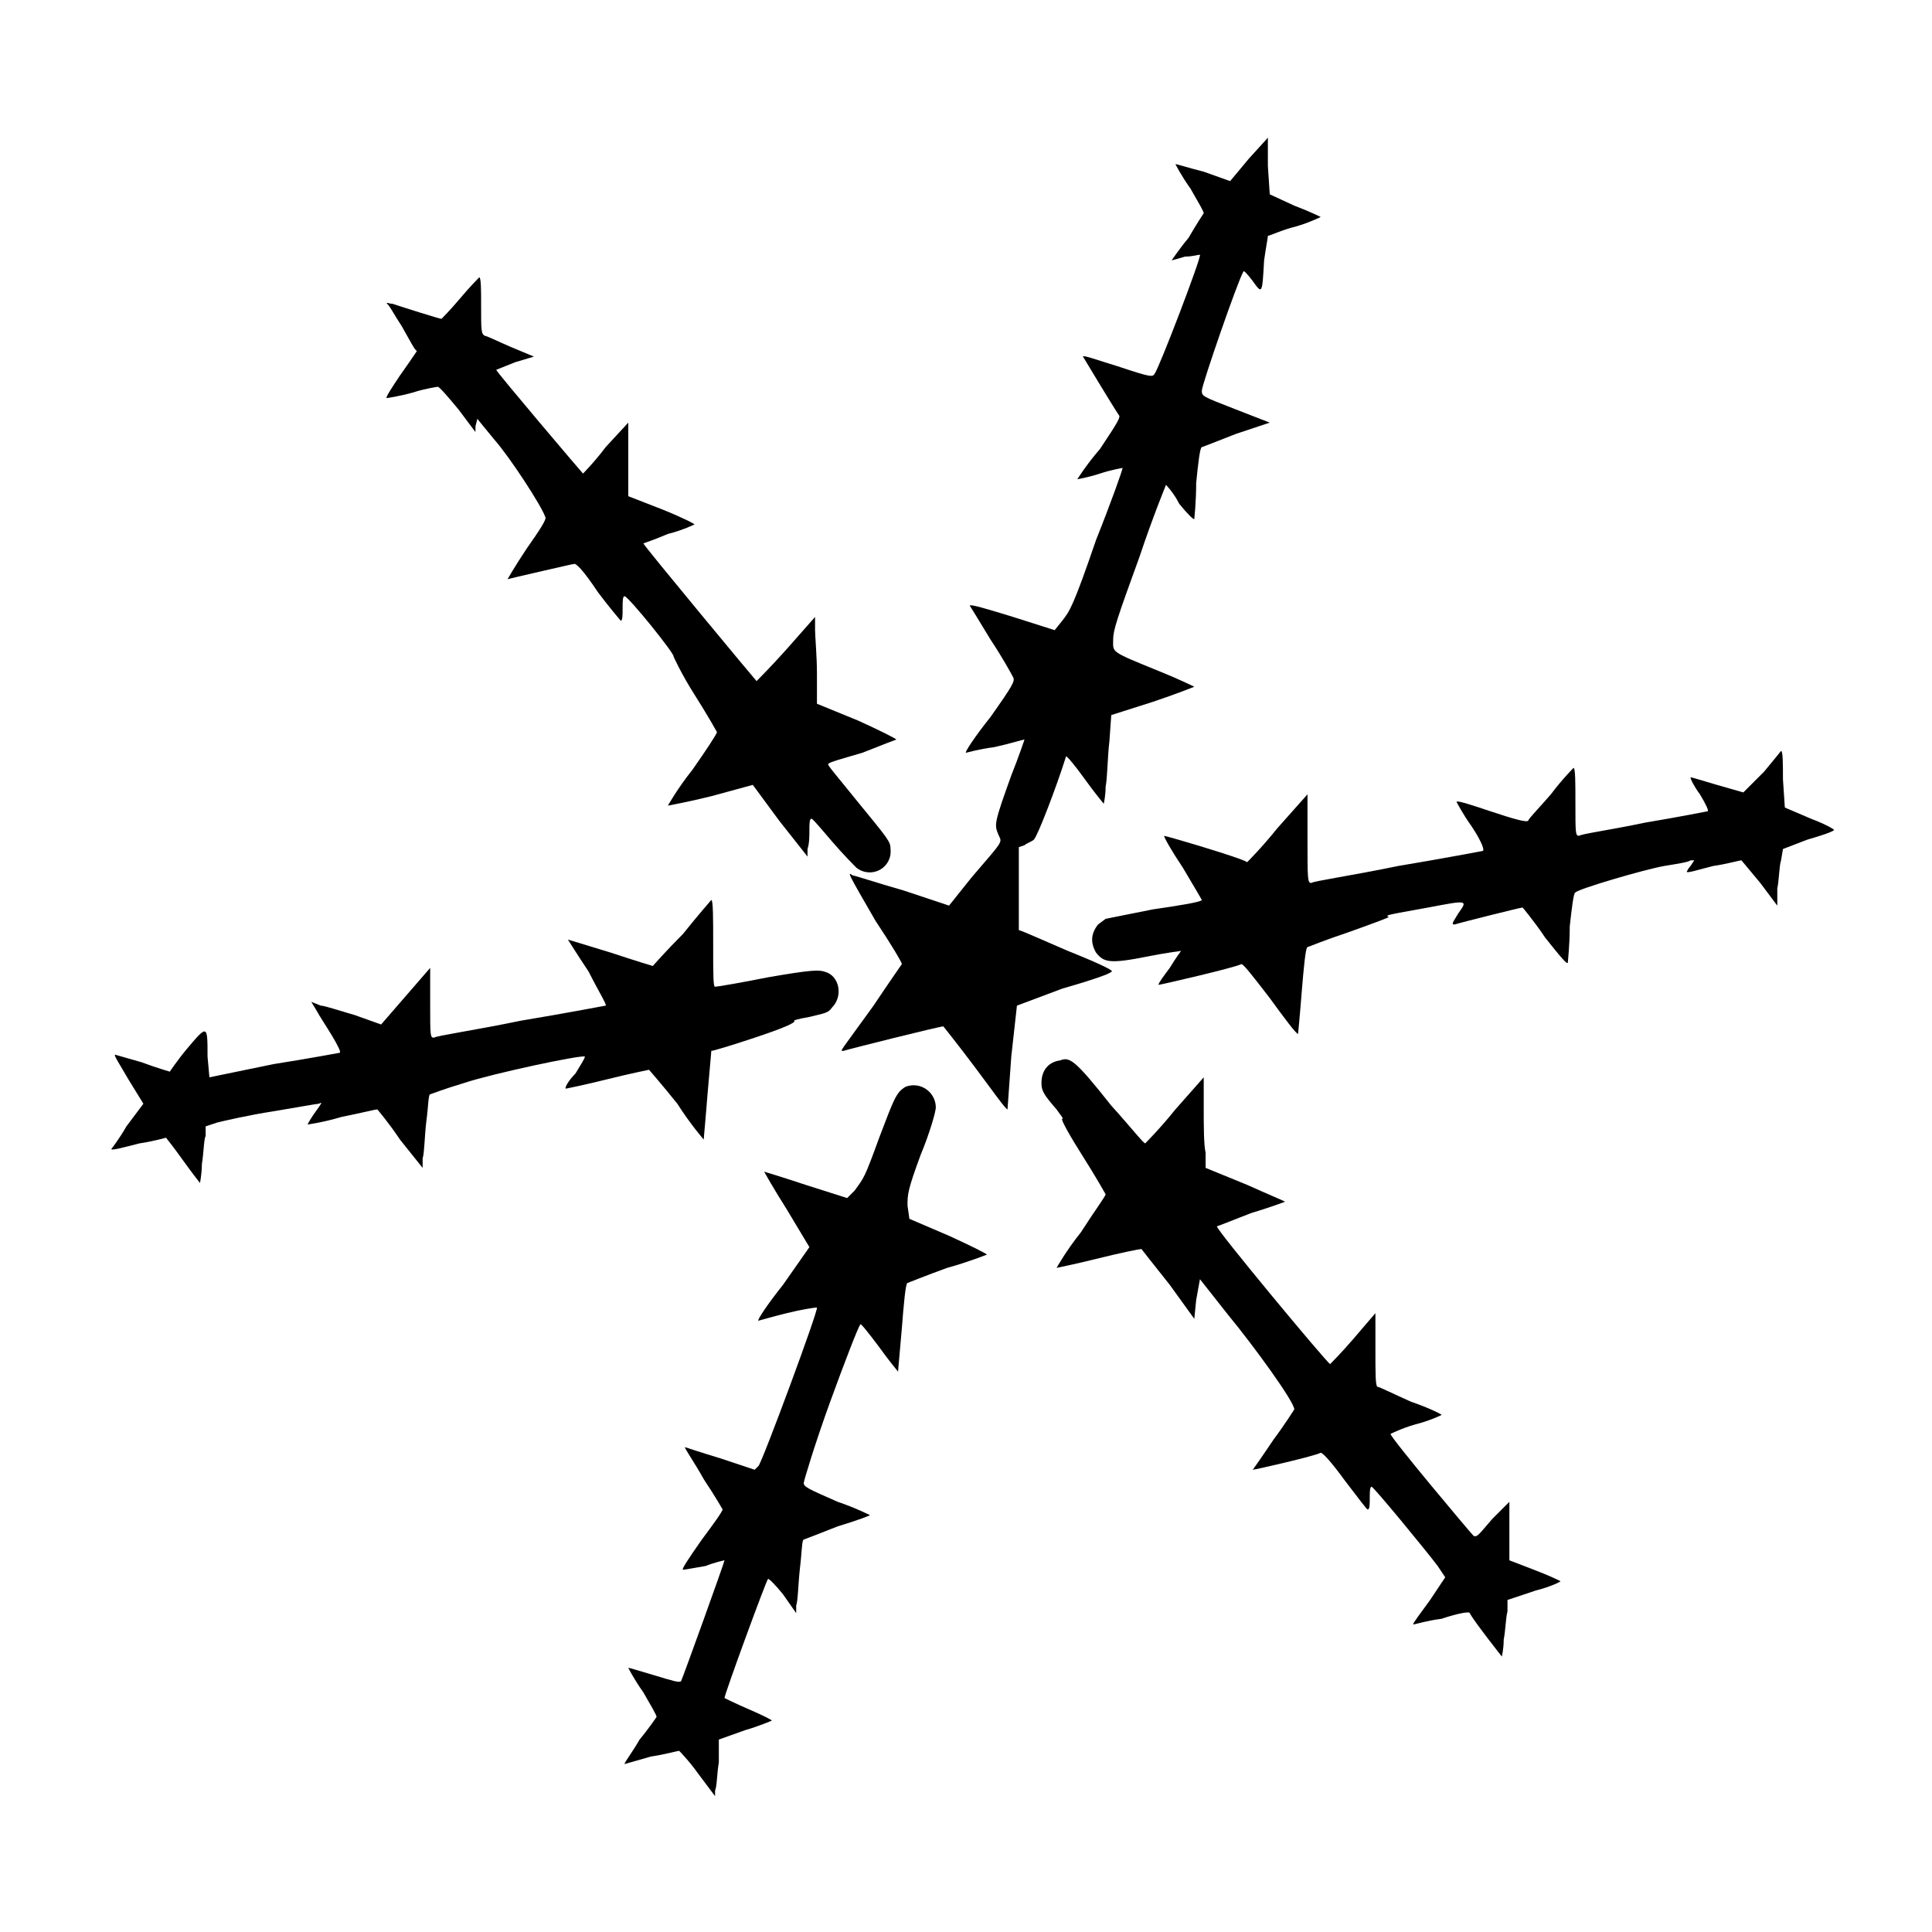
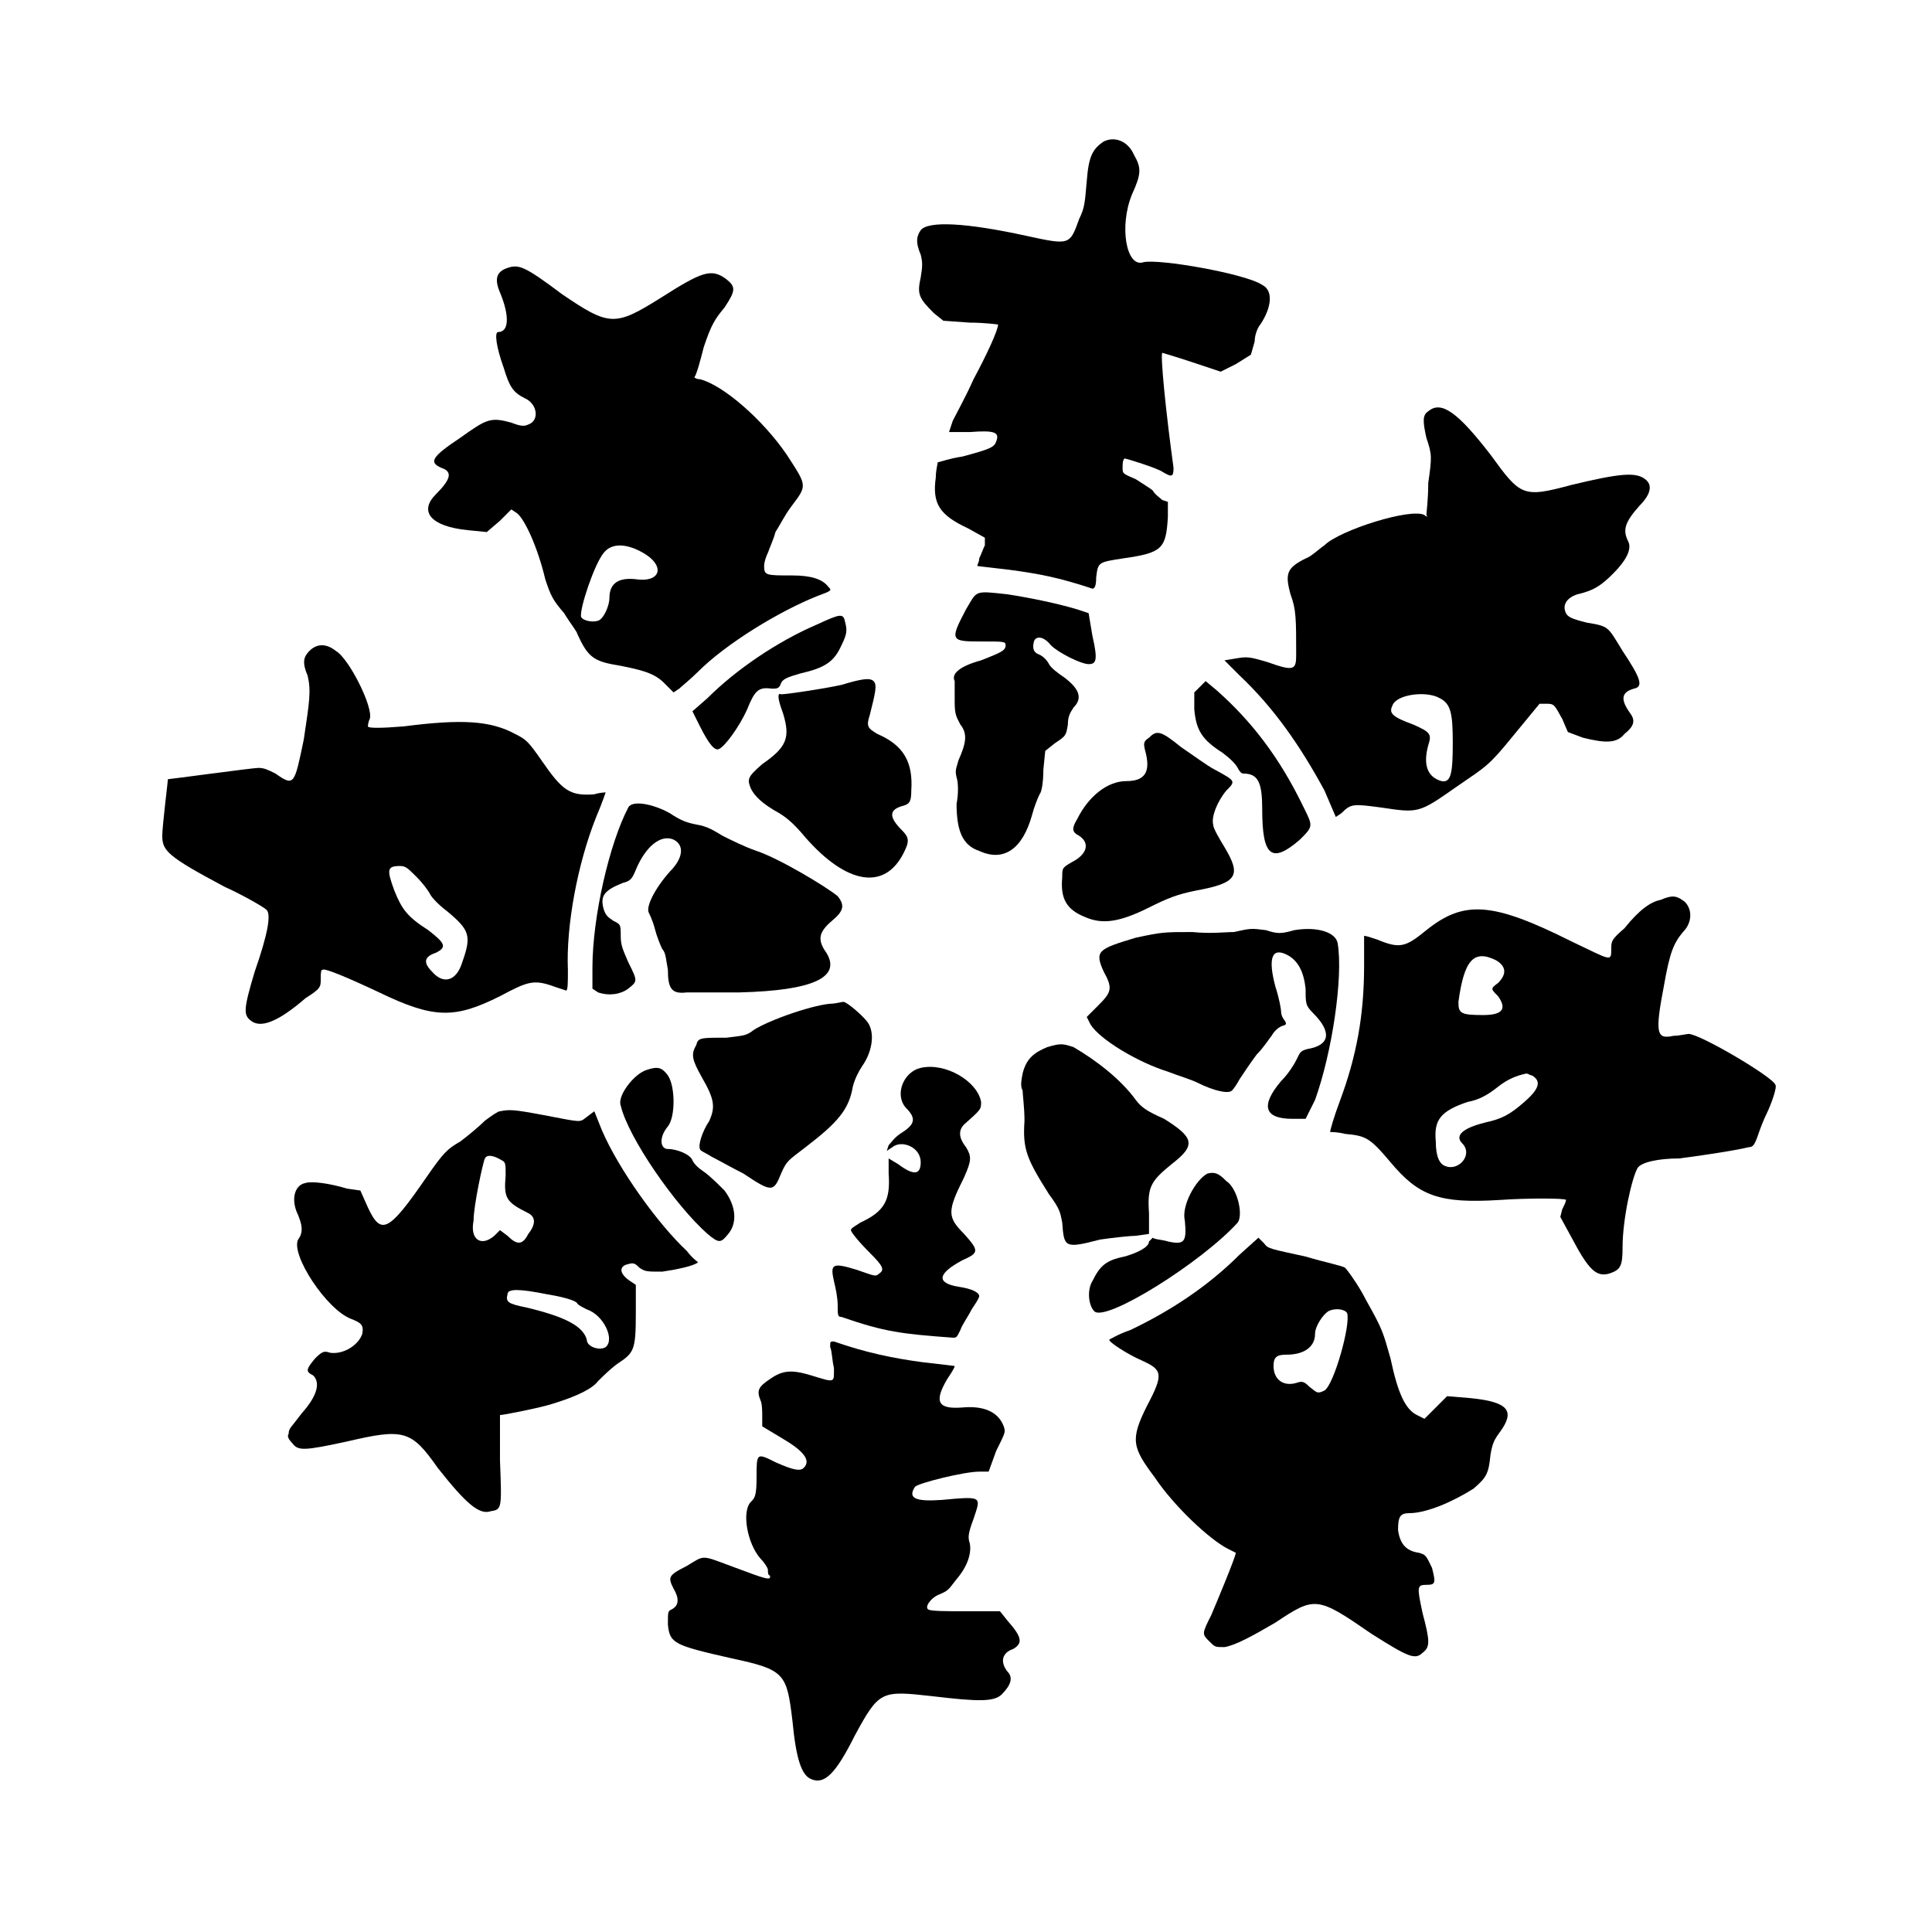
<svg xmlns="http://www.w3.org/2000/svg" version="1.0" width="512" height="512" viewBox="0 0 512 512" preserveAspectRatio="xMidYMid meet">
  <g transform="translate(0,512) scale(0.5,-0.5)" fill="#000000" fill-rule="evenodd" stroke="none">
-     <path d="M662 940 l-10 -12 -14 5 c-8 2 -14 4 -15 4 0 0 3 -6 8 -13 4 -7 7 -12 7 -13 0 0 -4 -6 -8 -13 -5 -6 -9 -12 -9 -12 0 0 4 1 7 2 4 0 7 1 8 1 1 -1 -22 -61 -24 -63 -1 -2 -2 -2 -20 4 -10 3 -18 6 -18 5 0 0 15 -25 19 -31 1 -1 0 -3 -10 -18 -7 -8 -12 -16 -12 -16 0 0 6 1 12 3 6 2 12 3 12 3 0 -1 -6 -18 -14 -38 -12 -35 -14 -38 -18 -43 l-4 -5 -22 7 c-13 4 -23 7 -23 6 0 0 5 -8 11 -18 6 -9 11 -18 12 -20 1 -2 0 -4 -12 -21 -8 -10 -14 -19 -13 -19 0 0 7 2 15 3 9 2 15 4 16 4 0 0 -3 -9 -7 -19 -9 -25 -9 -26 -7 -31 2 -5 4 -2 -14 -23 l-12 -15 -24 8 c-14 4 -26 8 -27 8 -3 2 -3 2 12 -24 8 -12 14 -22 14 -23 0 0 -7 -10 -15 -22 -18 -25 -18 -24 -16 -24 3 1 51 13 53 13 0 0 8 -10 17 -22 9 -12 16 -22 17 -22 0 1 1 13 2 28 l3 27 24 9 c14 4 26 8 26 9 2 0 -3 3 -23 11 -14 6 -25 11 -26 11 0 1 0 11 0 23 l0 21 3 1 c1 1 4 2 5 3 2 2 12 28 17 44 0 1 5 -5 10 -12 5 -7 10 -13 10 -13 0 0 1 4 1 9 1 5 1 16 2 24 l1 14 22 7 c12 4 22 8 22 8 0 0 -8 4 -18 8 -27 11 -25 10 -25 17 0 5 2 11 14 44 7 21 14 38 14 38 0 0 4 -4 7 -10 4 -5 8 -9 8 -8 0 0 1 9 1 19 1 10 2 19 3 19 0 0 8 3 18 7 l18 6 -18 7 c-18 7 -18 7 -18 10 0 3 19 58 22 63 0 1 2 -1 5 -5 5 -7 5 -7 6 11 1 7 2 12 2 13 1 0 7 3 15 5 7 2 13 5 13 5 0 0 -6 3 -14 6 l-13 6 -1 15 0 15 -10 -11z" />
-     <path d="M244 866 c-5 -6 -10 -11 -10 -11 -1 0 -20 6 -26 8 -2 0 -3 1 -3 0 1 0 4 -6 8 -12 4 -7 7 -13 8 -13 0 0 -4 -6 -9 -13 -4 -6 -8 -12 -7 -12 0 0 7 1 14 3 6 2 13 3 13 3 1 0 6 -6 11 -12 l9 -12 0 3 1 4 9 -11 c8 -9 25 -35 27 -41 1 -1 -3 -7 -10 -17 -6 -9 -10 -16 -10 -16 0 0 8 2 17 4 9 2 17 4 18 4 1 1 5 -3 13 -15 6 -8 12 -15 12 -15 1 0 1 3 1 7 0 3 0 6 1 6 2 0 27 -31 26 -32 0 0 4 -9 11 -20 7 -11 12 -20 12 -20 0 -1 -6 -10 -13 -20 -8 -10 -13 -19 -13 -19 0 0 11 2 23 5 l22 6 14 -19 15 -19 0 4 c1 3 1 7 1 10 0 3 0 6 1 6 0 1 5 -5 11 -12 6 -7 12 -13 13 -14 8 -6 19 0 18 10 0 4 -1 5 -19 27 -8 10 -15 18 -14 18 0 1 8 3 18 6 10 4 18 7 18 7 1 0 -9 5 -20 10 l-22 9 0 16 c0 9 -1 20 -1 23 l0 7 -15 -17 c-8 -9 -16 -17 -16 -17 -1 1 -60 72 -60 73 0 0 6 2 13 5 8 2 14 5 14 5 1 0 -7 4 -17 8 l-18 7 0 20 0 19 -12 -13 c-6 -8 -12 -14 -12 -14 -1 1 -46 54 -46 55 0 0 5 2 10 4 l10 3 -12 5 c-7 3 -13 6 -14 6 -2 1 -2 3 -2 16 0 8 0 15 -1 15 0 0 -5 -5 -10 -11z" />
-     <path d="M935 615 c-5 -5 -10 -10 -11 -11 0 0 -7 2 -14 4 -7 2 -13 4 -14 4 0 -1 2 -5 5 -9 3 -5 5 -9 4 -9 0 0 -15 -3 -33 -6 -19 -4 -34 -6 -35 -7 -2 0 -2 1 -2 18 0 10 0 18 -1 18 0 0 -6 -6 -12 -14 -6 -7 -12 -13 -12 -14 -1 -1 -8 1 -20 5 -9 3 -18 6 -18 5 0 0 3 -6 8 -13 4 -6 7 -12 6 -13 0 0 -21 -4 -45 -8 -24 -5 -45 -8 -46 -9 -2 0 -2 2 -2 24 l0 23 -16 -18 c-8 -10 -16 -18 -16 -18 -2 2 -43 14 -44 14 0 -1 4 -8 10 -17 6 -10 10 -17 10 -17 0 -1 -12 -3 -26 -5 l-25 -5 -4 -3 c-4 -5 -4 -10 -1 -15 4 -5 7 -6 27 -2 10 2 18 3 18 3 0 0 -3 -4 -6 -9 -3 -4 -6 -8 -6 -9 1 0 40 9 44 11 1 0 5 -5 15 -18 8 -11 14 -19 15 -19 0 0 1 10 2 23 1 12 2 23 3 23 0 0 10 4 22 8 14 5 22 8 21 8 -2 1 -1 1 21 5 21 4 21 4 16 -3 -3 -5 -4 -6 -2 -6 3 1 35 9 36 9 0 0 6 -7 12 -16 8 -10 12 -15 12 -13 0 1 1 9 1 19 1 9 2 18 3 18 2 2 36 12 47 14 6 1 13 2 14 3 l2 0 -2 -3 c-1 -1 -2 -3 -2 -3 0 -1 6 1 14 3 7 1 14 3 15 3 0 0 5 -6 10 -12 l9 -12 0 9 c1 5 1 12 2 15 l1 6 13 5 c7 2 13 4 14 5 1 0 -4 3 -12 6 l-14 6 -1 15 c0 8 0 15 -1 15 0 0 -4 -5 -9 -11z" />
-     <path d="M362 529 c-9 -9 -16 -17 -16 -17 0 0 -10 3 -22 7 -13 4 -23 7 -23 7 0 0 5 -8 11 -17 5 -10 10 -18 9 -18 0 0 -21 -4 -45 -8 -24 -5 -45 -8 -46 -9 -2 0 -2 1 -2 18 l0 19 -13 -15 -13 -15 -14 5 c-7 2 -16 5 -18 5 l-5 2 3 -5 c1 -2 5 -8 8 -13 3 -5 5 -9 4 -9 0 0 -16 -3 -35 -6 l-34 -7 -1 11 c0 17 0 17 -11 4 -5 -6 -9 -12 -9 -12 0 0 -7 2 -15 5 -7 2 -14 4 -14 4 -1 0 3 -6 7 -13 l8 -13 -9 -12 c-4 -7 -8 -12 -8 -12 0 -1 7 1 15 3 7 1 14 3 14 3 0 0 4 -5 9 -12 5 -7 9 -12 9 -12 0 0 1 5 1 10 1 6 1 13 2 15 l0 5 6 2 c4 1 17 4 30 6 12 2 23 4 24 4 2 1 2 1 -3 -6 -2 -3 -3 -5 -3 -5 0 0 8 1 18 4 10 2 18 4 19 4 0 0 6 -7 12 -16 l12 -15 0 5 c1 3 1 12 2 20 1 7 1 14 2 14 0 0 8 3 18 6 15 5 62 15 64 14 0 -1 -2 -4 -5 -9 -4 -4 -6 -8 -5 -8 0 0 10 2 22 5 12 3 22 5 22 5 0 0 7 -8 15 -18 7 -11 14 -19 14 -19 0 1 1 11 2 24 1 12 2 22 2 23 1 0 11 3 23 7 15 5 22 8 21 9 -1 0 2 1 8 2 8 2 10 2 12 5 6 6 4 17 -4 19 -3 1 -7 1 -30 -3 -15 -3 -27 -5 -28 -5 -1 0 -1 6 -1 23 0 13 0 23 -1 23 0 0 -7 -8 -15 -18z" />
-     <path d="M562 462 c-7 -1 -10 -6 -10 -12 0 -4 1 -6 8 -14 2 -3 4 -5 3 -5 -1 0 4 -9 11 -20 7 -11 12 -20 12 -20 0 -1 -6 -9 -13 -20 -8 -10 -13 -19 -13 -19 0 0 10 2 22 5 12 3 22 5 23 5 0 0 7 -9 15 -19 l13 -18 1 10 2 11 15 -19 c14 -17 35 -46 35 -50 0 0 -5 -8 -11 -16 -6 -9 -11 -16 -11 -16 1 0 32 7 36 9 1 0 5 -4 13 -15 7 -9 12 -16 12 -15 1 0 1 3 1 6 0 3 0 6 1 6 1 0 29 -34 35 -42 l4 -6 -8 -12 c-5 -7 -9 -12 -9 -13 1 0 7 2 15 3 9 3 15 4 15 3 2 -4 17 -23 17 -23 0 0 1 4 1 9 1 5 1 11 2 15 l0 6 15 5 c8 2 14 5 13 5 0 0 -6 3 -14 6 l-13 5 0 16 0 15 -9 -9 c-7 -8 -8 -10 -10 -9 -2 2 -44 52 -44 54 0 0 6 3 13 5 8 2 14 5 14 5 1 0 -7 4 -16 7 -9 4 -17 8 -18 8 -1 1 -1 7 -1 20 l0 19 -12 -14 c-6 -7 -12 -13 -12 -13 -2 1 -61 72 -60 73 0 0 8 3 18 7 10 3 18 6 18 6 1 0 -9 4 -20 9 l-22 9 0 8 c-1 4 -1 15 -1 24 l0 16 -15 -17 c-8 -10 -16 -18 -16 -18 -1 0 -8 9 -18 20 -19 24 -22 26 -27 24z" />
-     <path d="M480 448 c-5 -3 -6 -6 -14 -27 -8 -22 -8 -21 -13 -28 l-4 -4 -22 7 c-12 4 -22 7 -22 7 0 0 5 -9 12 -20 l12 -20 -14 -20 c-8 -10 -14 -19 -13 -19 0 0 7 2 15 4 8 2 15 3 16 3 1 -1 -29 -82 -31 -84 l-2 -2 -18 6 c-10 3 -19 6 -19 6 0 -1 5 -8 10 -17 6 -9 10 -16 10 -16 0 -1 -5 -8 -11 -16 -7 -10 -11 -16 -10 -16 1 0 6 1 12 2 5 2 10 3 10 3 0 -1 -22 -62 -23 -64 -1 -1 -4 0 -14 3 -7 2 -13 4 -14 4 0 0 3 -6 8 -13 4 -7 7 -12 7 -13 0 0 -4 -6 -9 -12 -4 -7 -8 -12 -8 -13 0 0 7 2 14 4 7 1 14 3 15 3 0 0 5 -5 10 -12 l9 -12 0 3 c1 2 1 9 2 15 l0 12 14 5 c7 2 14 5 14 5 1 0 -5 3 -12 6 -7 3 -13 6 -13 6 0 2 22 62 23 63 0 1 4 -3 8 -8 l7 -10 0 4 c1 3 1 11 2 20 1 8 1 15 2 15 0 0 8 3 18 7 10 3 18 6 17 6 0 0 -8 4 -17 7 -16 7 -18 8 -18 10 0 1 6 21 14 43 8 22 15 40 16 41 0 1 4 -4 10 -12 5 -7 10 -13 10 -13 0 1 1 11 2 23 1 13 2 24 3 24 0 0 10 4 21 8 11 3 21 7 21 7 1 0 -9 5 -20 10 l-21 9 -1 7 c0 6 0 8 7 27 5 12 8 23 8 25 0 8 -8 14 -16 11z" />
+     <path d="M585 949 c-6 -4 -8 -8 -9 -21 -1 -11 -1 -14 -4 -20 -5 -14 -5 -14 -28 -9 -32 7 -52 8 -56 3 -2 -3 -3 -6 0 -13 1 -4 1 -6 0 -12 -2 -9 -1 -11 7 -19 l5 -4 14 -1 c8 0 15 -1 15 -1 0 -3 -6 -16 -13 -29 -4 -9 -9 -18 -11 -22 l-2 -6 11 0 c13 1 16 0 14 -5 -1 -3 -3 -4 -18 -8 -7 -1 -12 -3 -13 -3 0 -1 -1 -4 -1 -8 -2 -14 2 -20 17 -27 l9 -5 0 -4 c-1 -2 -2 -5 -3 -7 0 -2 -1 -3 -1 -4 0 0 8 -1 17 -2 15 -2 26 -4 44 -10 1 0 2 1 2 6 1 8 1 8 14 10 21 3 23 5 24 22 l0 8 -3 1 c-1 1 -4 3 -5 5 -1 1 -6 4 -9 6 -7 3 -7 3 -7 6 0 2 0 4 1 5 1 0 17 -5 20 -7 5 -3 6 -3 6 2 -4 29 -7 59 -6 61 0 0 7 -2 16 -5 l15 -5 8 4 8 5 2 7 c0 4 2 8 3 9 6 9 7 18 1 21 -9 6 -55 14 -63 12 -9 -3 -13 19 -6 36 5 11 5 14 1 21 -3 7 -10 10 -16 7z" />
+     <path d="M269 882 c-6 -2 -7 -6 -4 -13 5 -12 5 -21 -1 -21 -2 0 -1 -8 3 -19 3 -10 5 -13 11 -16 7 -3 8 -12 2 -14 -2 -1 -4 -1 -9 1 -11 3 -13 2 -27 -8 -15 -10 -17 -13 -10 -16 6 -2 5 -6 -3 -14 -9 -9 -3 -17 17 -19 l10 -1 7 6 6 6 3 -2 c4 -3 11 -18 15 -35 3 -9 4 -11 10 -18 3 -5 7 -10 7 -11 5 -11 8 -14 18 -16 17 -3 23 -5 28 -10 l5 -5 3 2 c1 1 6 5 10 9 15 15 43 32 63 40 8 3 8 3 6 5 -3 4 -9 6 -19 6 -14 0 -15 0 -15 5 0 2 1 5 2 7 1 3 3 7 4 11 2 3 5 9 8 13 9 12 9 11 -2 28 -13 19 -34 37 -46 40 -2 0 -3 1 -3 1 1 1 3 8 5 16 4 12 6 15 11 21 6 9 6 11 1 15 -8 6 -13 4 -35 -10 -24 -15 -27 -15 -52 2 -20 15 -23 16 -29 14z m70 -150 c14 -7 12 -17 -2 -15 -9 1 -14 -2 -14 -10 0 -4 -3 -11 -6 -12 -3 -1 -8 0 -9 2 -1 4 7 28 12 34 4 5 11 5 19 1z" />
+     <path d="M757 806 c-3 -2 -3 -5 -1 -14 3 -9 3 -10 1 -24 0 -9 -1 -16 -1 -17 1 -1 0 -1 -1 0 -7 4 -45 -8 -53 -16 -3 -2 -7 -6 -10 -7 -10 -5 -11 -8 -8 -19 3 -8 3 -13 3 -32 0 -8 -1 -9 -15 -4 -10 3 -11 3 -17 2 l-6 -1 8 -8 c18 -17 32 -37 45 -61 l6 -14 3 2 c5 5 6 5 21 3 20 -3 20 -3 40 11 16 11 17 11 30 27 l14 17 4 0 c4 0 4 -1 8 -8 l3 -7 8 -3 c12 -3 18 -3 22 2 5 4 6 7 3 11 -5 7 -5 11 2 13 5 1 4 5 -6 20 -8 13 -7 13 -19 15 -8 2 -10 3 -11 5 -2 4 0 8 6 10 9 2 13 5 19 11 7 7 10 13 8 17 -3 6 -2 10 6 19 6 6 7 11 3 14 -5 4 -14 3 -39 -3 -26 -7 -27 -6 -43 16 -17 22 -26 29 -33 23z m6 -152 c6 -3 7 -8 7 -24 0 -16 -1 -21 -6 -20 -7 2 -10 8 -7 19 2 6 1 7 -8 11 -11 4 -13 6 -11 10 2 6 18 8 25 4z" />
+     <path d="M512 701 c-9 -17 -8 -17 9 -17 11 0 12 0 12 -2 0 -3 -3 -4 -13 -8 -11 -3 -16 -7 -14 -11 0 -2 0 -7 0 -11 0 -7 1 -8 3 -12 4 -5 3 -10 -1 -19 -1 -4 -2 -5 -1 -9 1 -3 1 -9 0 -14 0 -14 3 -22 12 -25 13 -6 23 1 28 19 1 4 3 9 4 11 1 1 2 6 2 13 l1 10 5 4 c6 4 6 4 7 10 0 4 1 6 3 9 5 5 3 10 -5 16 -3 2 -7 5 -8 7 -1 2 -3 4 -5 5 -3 1 -4 3 -3 7 1 3 5 3 9 -2 4 -4 16 -10 20 -10 4 0 5 2 2 15 l-2 12 -6 2 c-10 3 -24 6 -37 8 -18 2 -16 2 -22 -8z" />
+     <path d="M433 693 c-21 -9 -43 -24 -58 -39 l-8 -7 4 -8 c5 -10 8 -13 10 -12 3 1 11 12 15 21 4 10 6 12 13 11 3 0 4 0 5 3 1 2 3 3 10 5 13 3 18 6 22 15 3 6 3 8 2 12 -1 5 -2 5 -15 -1z" />
+     <path d="M164 679 c-3 -3 -4 -6 -1 -13 2 -8 1 -14 -2 -34 -5 -24 -5 -25 -15 -18 -4 2 -6 3 -9 3 -3 0 -47 -6 -48 -6 0 -1 -3 -25 -3 -30 0 -8 3 -11 33 -27 11 -5 21 -11 22 -12 3 -2 1 -13 -6 -33 -6 -20 -6 -23 -2 -26 5 -4 14 -1 29 12 8 5 8 6 8 10 0 3 0 5 1 5 1 1 13 -4 30 -12 29 -14 40 -14 64 -2 15 8 18 9 29 5 3 -1 6 -2 6 -2 1 0 1 4 1 11 -1 23 5 56 15 81 3 7 5 13 5 13 0 0 -3 0 -6 -1 -13 -1 -17 2 -28 18 -7 10 -8 11 -14 14 -13 7 -28 8 -59 4 -12 -1 -19 -1 -19 0 0 0 0 2 1 4 2 6 -11 32 -18 36 -5 4 -10 4 -14 0z m57 -120 c3 -3 6 -7 7 -9 1 -2 5 -6 9 -9 12 -10 13 -13 8 -27 -3 -10 -10 -12 -16 -5 -5 5 -4 8 2 10 6 3 5 5 -4 12 -11 7 -14 11 -18 21 -4 11 -4 13 3 13 3 0 4 -1 9 -6z" />
+     <path d="M446 661 c-9 -2 -29 -5 -32 -5 -2 1 -2 -2 1 -10 4 -13 2 -18 -11 -27 -8 -7 -8 -8 -6 -13 2 -4 6 -8 15 -13 5 -3 9 -7 14 -13 22 -25 42 -28 52 -8 3 6 3 8 -1 12 -7 7 -7 11 1 13 3 1 4 2 4 8 1 15 -4 24 -18 30 -5 3 -6 4 -4 10 3 12 4 16 2 18 -2 2 -7 1 -17 -2z" />
+     <path d="M636 660 l-3 -3 0 -9 c1 -11 4 -16 15 -23 4 -3 7 -6 8 -8 1 -2 2 -3 3 -3 8 0 10 -5 10 -19 0 -25 5 -29 20 -16 7 7 7 7 2 17 -13 27 -28 46 -46 62 l-6 5 -3 -3z" />
+     <path d="M609 633 c-3 -2 -3 -3 -2 -7 3 -11 0 -16 -10 -16 -10 0 -20 -8 -26 -20 -3 -5 -3 -7 1 -9 6 -4 4 -10 -4 -14 -5 -3 -5 -3 -5 -8 -1 -11 2 -17 12 -21 9 -4 18 -3 34 5 10 5 15 7 25 9 22 4 24 8 15 23 -3 5 -6 10 -6 12 -1 4 2 12 7 18 5 5 5 5 -6 11 -4 2 -12 8 -18 12 -11 9 -13 9 -17 5z" />
+     <path d="M333 596 c-10 -19 -19 -58 -19 -85 l0 -11 3 -2 c6 -2 12 -1 16 2 5 4 5 4 0 14 -3 7 -4 9 -4 14 0 6 0 6 -4 8 -3 2 -4 3 -5 6 -2 7 0 10 10 14 4 1 5 2 7 7 5 12 13 19 20 16 6 -3 5 -10 -2 -17 -8 -9 -13 -19 -11 -22 0 0 2 -4 3 -8 1 -4 3 -9 4 -11 2 -2 2 -6 3 -11 0 -10 2 -13 10 -12 3 0 15 0 28 0 39 1 54 8 46 21 -5 7 -4 11 3 17 6 5 7 8 3 13 -6 5 -31 20 -43 24 -6 2 -14 6 -18 8 -5 3 -8 5 -14 6 -5 1 -8 2 -14 6 -9 5 -20 7 -22 3z" />
+     <path d="M880 547 c-5 -1 -11 -5 -19 -15 -7 -6 -7 -7 -7 -11 0 -7 0 -6 -21 4 -42 21 -57 22 -77 6 -11 -9 -14 -10 -26 -5 -3 1 -6 2 -7 2 0 0 0 -7 0 -16 0 -26 -4 -48 -13 -72 -3 -8 -5 -15 -5 -16 1 0 4 0 8 -1 11 -1 13 -2 24 -15 15 -18 26 -22 58 -20 14 1 35 1 35 0 0 -1 -1 -3 -2 -5 l-1 -4 6 -11 c9 -17 13 -21 20 -19 6 2 7 4 7 14 0 15 5 37 8 42 2 3 11 5 22 5 8 1 29 4 37 6 2 0 3 1 5 7 1 3 3 8 4 10 3 6 6 15 5 16 -1 4 -40 27 -46 27 -1 0 -5 -1 -8 -1 -9 -2 -10 1 -5 27 3 17 5 22 10 28 5 5 5 12 1 16 -4 3 -6 4 -13 1z m-87 -32 c5 -3 6 -7 1 -12 -4 -3 -4 -3 0 -7 5 -7 2 -10 -8 -10 -12 0 -13 1 -13 7 3 22 8 28 20 22z m19 -61 c5 -3 4 -7 -4 -14 -8 -7 -12 -9 -21 -11 -12 -3 -16 -7 -12 -11 6 -6 -2 -15 -9 -12 -3 1 -5 5 -5 13 -1 11 2 16 17 21 6 1 11 4 16 8 5 4 10 6 15 7 1 0 2 -1 3 -1z" />
+     <path d="M654 530 c-5 0 -12 -1 -22 0 -15 0 -16 0 -30 -3 -20 -6 -22 -7 -17 -18 5 -9 4 -11 -3 -18 l-6 -6 2 -4 c5 -8 25 -20 41 -25 5 -2 12 -4 16 -6 8 -4 16 -6 18 -4 1 1 3 4 4 6 2 3 6 9 9 13 4 4 7 9 8 10 1 2 3 4 5 5 3 1 3 1 2 3 -1 1 -2 3 -2 5 0 1 -1 7 -3 13 -4 15 -2 21 6 17 6 -3 9 -9 10 -18 0 -8 0 -9 4 -13 10 -10 9 -17 -3 -19 -4 -1 -4 -2 -6 -6 -1 -2 -4 -7 -8 -11 -11 -13 -9 -20 6 -20 l7 0 5 10 c9 25 15 65 12 83 -1 6 -11 9 -23 7 -7 -2 -9 -2 -15 0 -8 1 -8 1 -17 -1z" />
+     <path d="M440 492 c-11 -1 -36 -10 -42 -15 -3 -2 -5 -2 -13 -3 -14 0 -15 0 -16 -4 -3 -5 -2 -8 3 -17 7 -12 7 -16 4 -23 -4 -6 -6 -13 -5 -15 0 -1 3 -2 6 -4 4 -2 11 -6 17 -9 15 -10 16 -10 20 0 3 7 4 7 13 14 17 13 23 20 25 32 1 4 3 8 5 11 5 7 7 17 3 23 -2 3 -11 11 -13 11 -1 0 -4 -1 -7 -1z" />
+     <path d="M555 469 c-7 -3 -11 -6 -13 -14 -1 -5 -1 -7 0 -9 0 -2 1 -9 1 -16 -1 -15 1 -20 13 -39 6 -8 6 -10 7 -15 1 -13 1 -14 20 -9 7 1 16 2 19 2 l7 1 0 11 c-1 14 1 17 12 26 13 10 12 14 -4 24 -9 4 -12 6 -15 10 -8 11 -21 21 -33 28 -6 2 -7 2 -14 0z" />
+     <path d="M488 458 c-9 -2 -14 -14 -8 -21 6 -6 5 -9 -3 -14 -3 -2 -5 -5 -6 -6 l-1 -3 3 2 c5 4 15 0 15 -8 0 -7 -4 -7 -12 -1 l-5 3 0 -8 c1 -14 -2 -20 -15 -26 -3 -2 -5 -3 -5 -4 0 -1 4 -6 10 -12 7 -7 8 -9 5 -11 -2 -2 -3 -1 -12 2 -13 4 -14 3 -12 -6 1 -4 2 -9 2 -13 0 -5 0 -6 2 -6 23 -8 32 -9 59 -11 2 0 2 0 4 4 1 3 4 7 6 11 2 3 4 6 4 7 0 2 -4 4 -11 5 -12 2 -11 7 2 14 9 4 9 5 1 14 -9 9 -9 12 0 30 4 9 4 11 1 16 -4 5 -4 9 -1 12 9 8 9 8 9 12 -2 11 -19 21 -32 18z" />
+     <path d="M343 457 c-7 -2 -16 -14 -14 -19 4 -17 29 -53 46 -68 6 -5 7 -5 11 0 5 6 4 15 -2 23 -3 3 -8 8 -11 10 -3 2 -5 4 -6 6 -1 3 -8 6 -13 6 -4 0 -5 6 0 12 4 5 4 21 0 27 -3 4 -5 5 -11 3z" />
+     <path d="M265 435 c-1 0 -4 -2 -8 -5 -3 -3 -9 -8 -13 -11 -7 -4 -9 -6 -18 -19 -20 -29 -24 -31 -31 -16 l-4 9 -7 1 c-10 3 -19 4 -22 3 -6 -1 -8 -9 -4 -17 2 -5 3 -9 0 -13 -4 -8 15 -37 28 -42 5 -2 7 -3 6 -8 -2 -6 -10 -11 -17 -10 -3 1 -4 1 -8 -3 -5 -6 -5 -7 -1 -9 4 -4 2 -11 -6 -20 -6 -8 -7 -8 -7 -11 -1 -1 0 -3 2 -5 3 -4 6 -4 29 1 30 7 34 6 48 -14 15 -19 22 -25 28 -23 6 1 6 1 5 27 0 13 0 24 0 24 2 0 22 4 28 6 13 4 21 8 24 12 2 2 6 6 10 9 9 6 10 7 10 27 l0 15 -3 2 c-6 4 -6 8 -1 9 3 1 4 0 6 -2 3 -2 4 -2 12 -2 7 1 17 3 19 5 0 0 -3 2 -6 6 -15 14 -36 43 -45 64 l-4 10 -4 -3 c-4 -3 -2 -3 -23 1 -16 3 -18 3 -23 2z m1 -26 c2 -1 2 -2 2 -8 -1 -12 0 -14 12 -20 4 -2 4 -6 0 -11 -3 -6 -6 -6 -11 -1 l-4 3 -3 -3 c-7 -6 -13 -2 -11 8 0 8 5 31 6 33 1 2 4 2 9 -1z m24 -71 c12 -2 16 -4 16 -5 1 -1 3 -2 5 -3 9 -3 15 -16 10 -20 -3 -2 -10 0 -10 4 -2 7 -11 12 -32 17 -10 2 -11 3 -10 7 0 3 6 3 21 0z" />
+     <path d="M640 402 c-6 -3 -14 -17 -12 -25 1 -11 0 -13 -9 -11 -3 1 -7 1 -8 2 0 0 -1 -1 -2 -2 0 -3 -6 -6 -13 -8 -10 -2 -13 -5 -17 -13 -3 -5 -2 -13 1 -16 6 -6 57 26 76 47 3 4 0 18 -6 22 -4 4 -6 5 -10 4z" />
+     <path d="M657 359 c-17 -17 -37 -30 -58 -40 -6 -2 -11 -5 -11 -5 -1 -1 10 -8 17 -11 11 -5 12 -7 3 -24 -9 -18 -8 -22 4 -38 10 -15 29 -33 39 -38 2 -1 4 -2 4 -2 0 -2 -10 -26 -13 -33 -5 -10 -5 -10 -1 -14 3 -3 3 -3 8 -3 6 1 15 6 27 13 21 14 22 14 51 -6 19 -12 23 -14 27 -10 4 3 4 6 0 21 -3 14 -3 15 2 15 5 0 5 1 3 9 -3 6 -3 7 -7 8 -7 1 -10 5 -11 12 0 7 1 9 6 9 9 0 23 6 34 13 7 6 8 8 9 18 1 6 2 8 5 12 8 11 5 16 -16 18 l-12 1 -6 -6 -6 -6 -4 2 c-6 3 -10 11 -14 30 -4 14 -4 15 -13 31 -4 8 -10 16 -11 17 -1 1 -11 3 -21 6 -18 4 -20 4 -22 7 l-3 3 -10 -9z m57 -31 c2 -6 -7 -38 -12 -41 -4 -2 -4 -1 -8 2 -3 3 -4 3 -7 2 -7 -2 -12 2 -12 9 0 5 2 6 7 6 9 0 15 4 15 11 0 4 4 10 7 12 4 2 9 1 10 -1z" />
+     <path d="M440 310 c1 -2 1 -7 2 -11 0 -8 1 -8 -12 -4 -10 3 -15 3 -22 -2 -6 -4 -7 -6 -5 -11 1 -2 1 -6 1 -9 l0 -5 10 -6 c12 -7 16 -12 12 -16 -2 -2 -6 -1 -15 3 -10 5 -10 5 -10 -8 0 -10 -1 -11 -3 -13 -5 -5 -2 -22 5 -30 2 -2 4 -5 4 -6 0 -1 0 -3 1 -3 1 -3 -2 -2 -18 4 -19 7 -16 7 -26 1 -10 -5 -10 -6 -7 -12 3 -5 3 -9 -1 -11 -2 -1 -2 -1 -2 -8 1 -10 3 -11 34 -18 28 -6 29 -8 32 -33 2 -21 5 -29 10 -31 7 -3 13 3 23 23 13 24 14 24 41 21 25 -3 33 -3 37 1 5 5 6 9 3 12 -4 5 -3 10 3 12 5 3 5 6 -3 15 l-4 5 -18 0 c-10 0 -19 0 -20 1 -2 1 1 6 6 8 5 2 5 3 9 8 6 7 8 14 7 19 -1 3 -1 5 2 13 4 12 5 12 -17 10 -14 -1 -18 1 -14 7 2 2 26 8 34 8 l5 0 4 11 c5 10 5 10 4 13 -3 8 -11 11 -22 10 -13 -1 -15 3 -8 15 2 3 4 6 4 7 0 0 -8 1 -17 2 -15 2 -30 5 -47 11 -2 0 -2 0 -2 -3z" />
  </g>
</svg>
